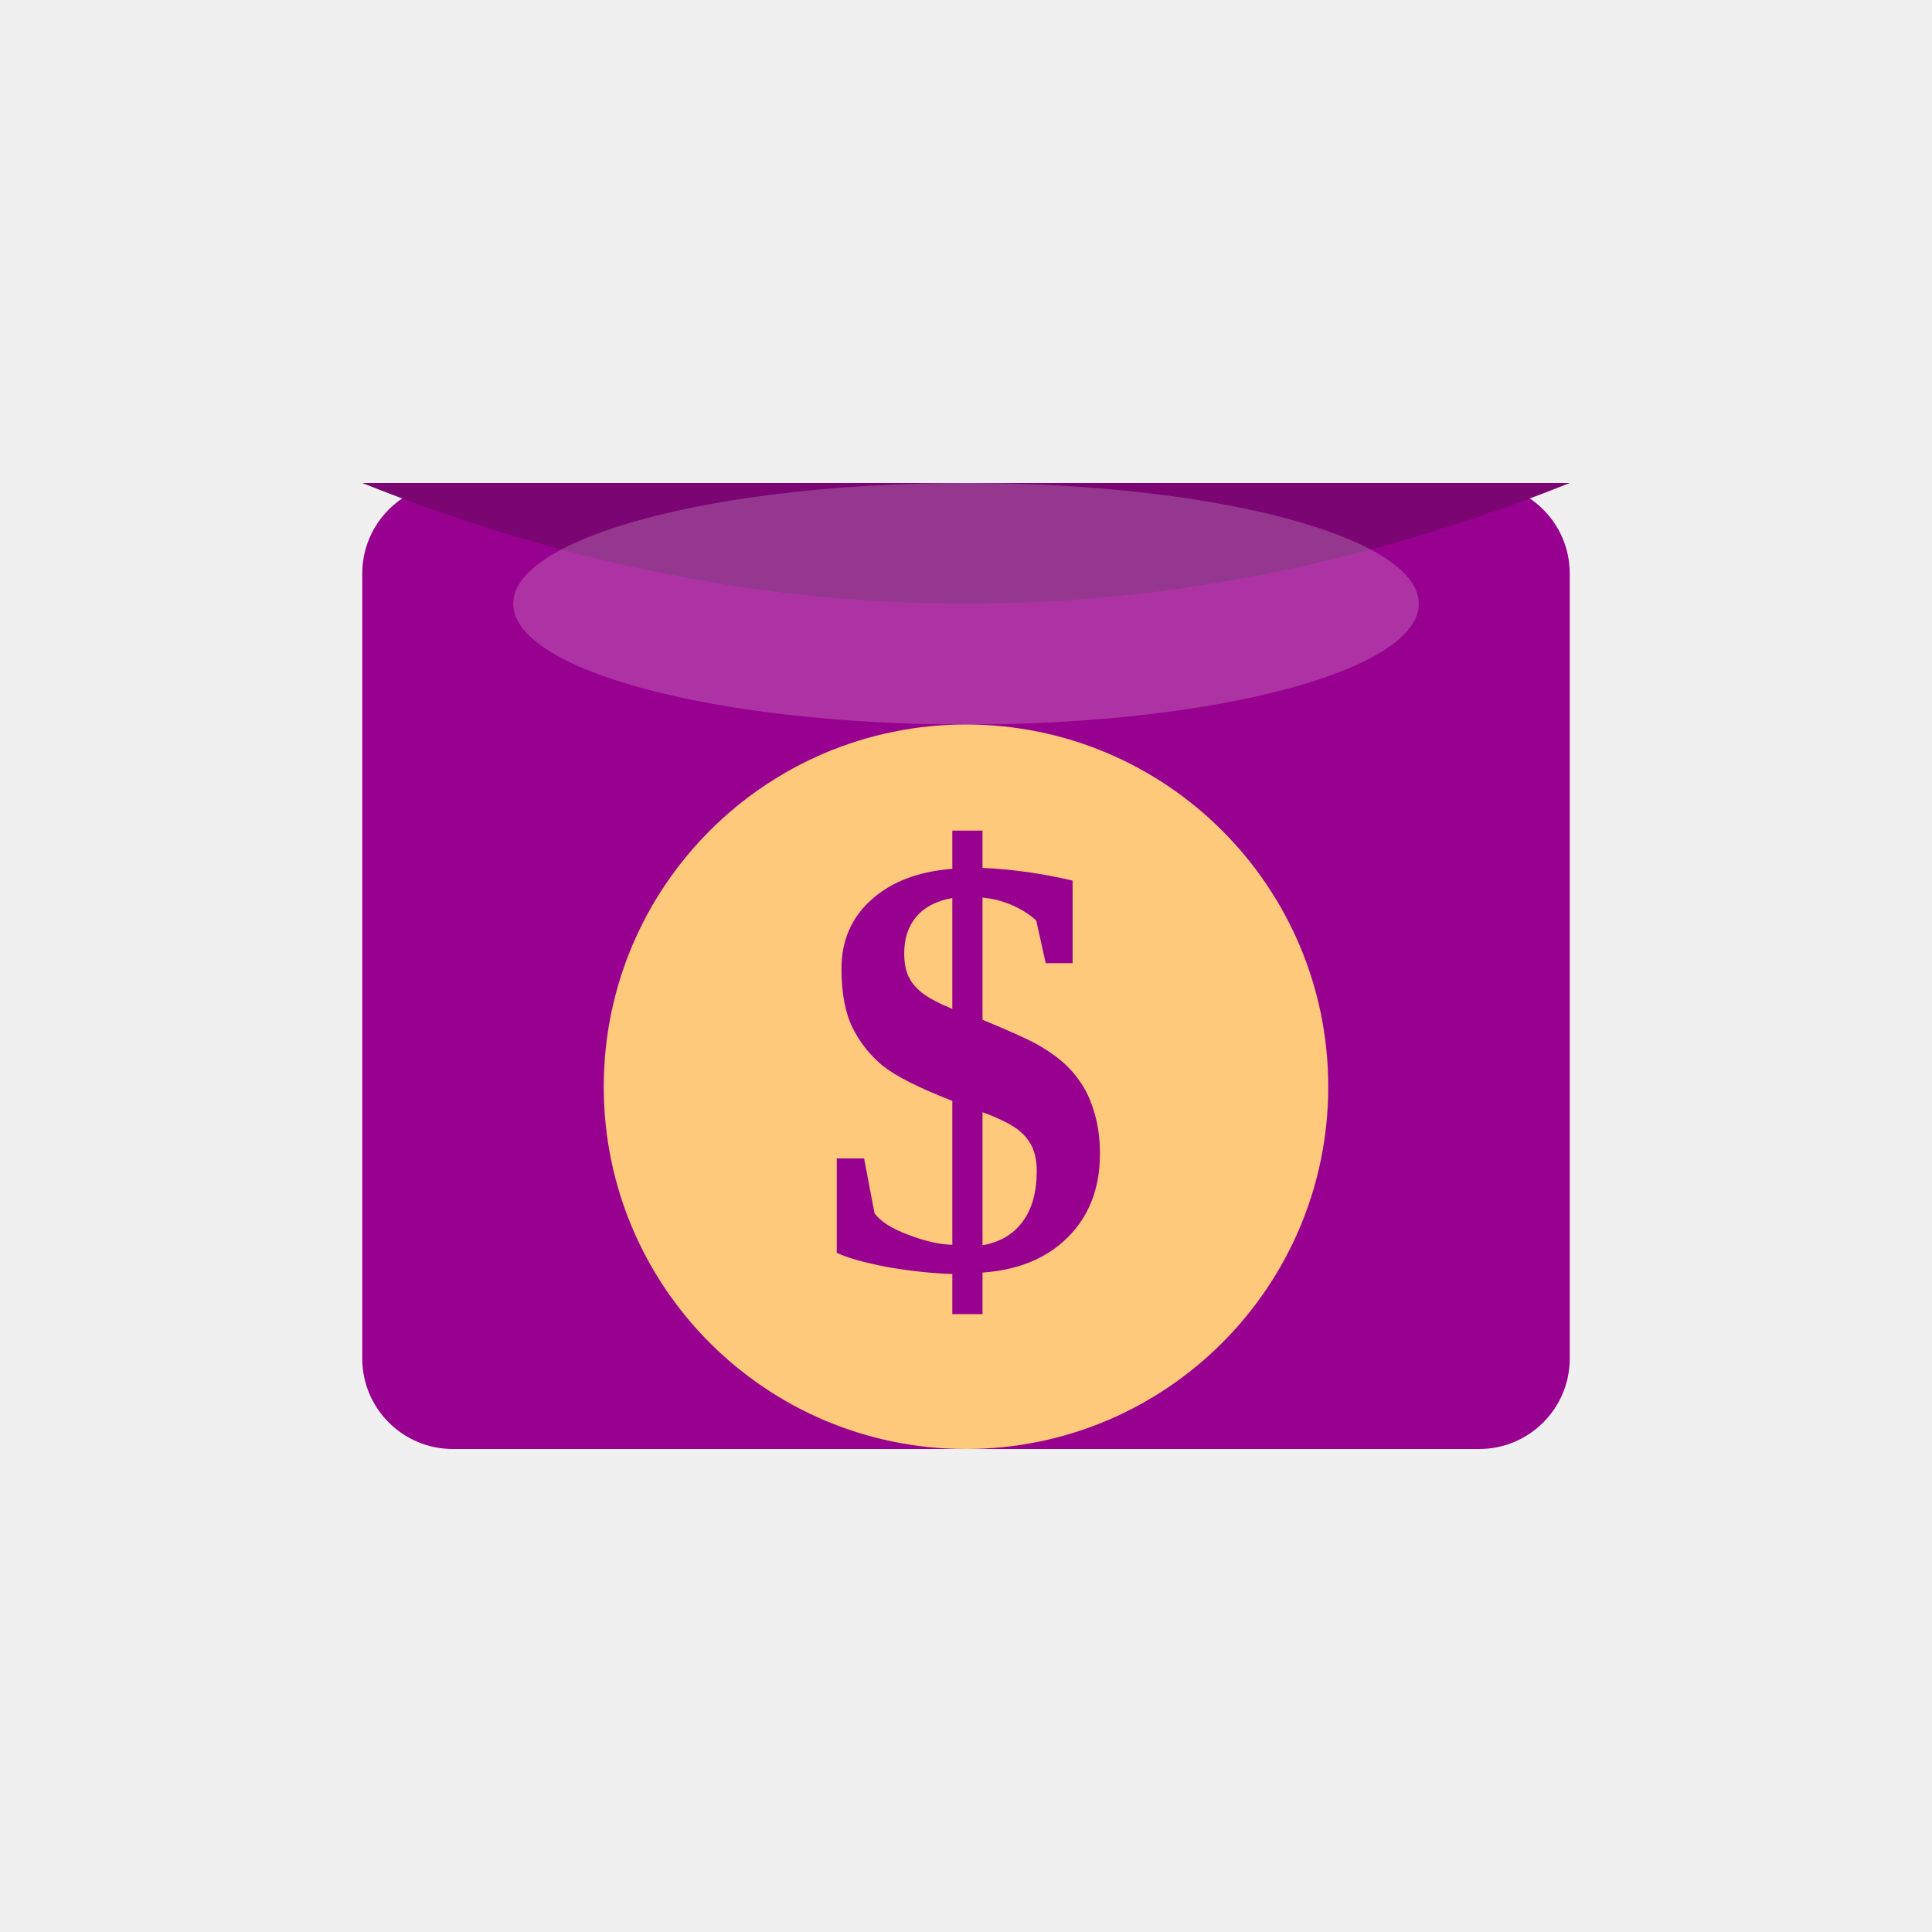
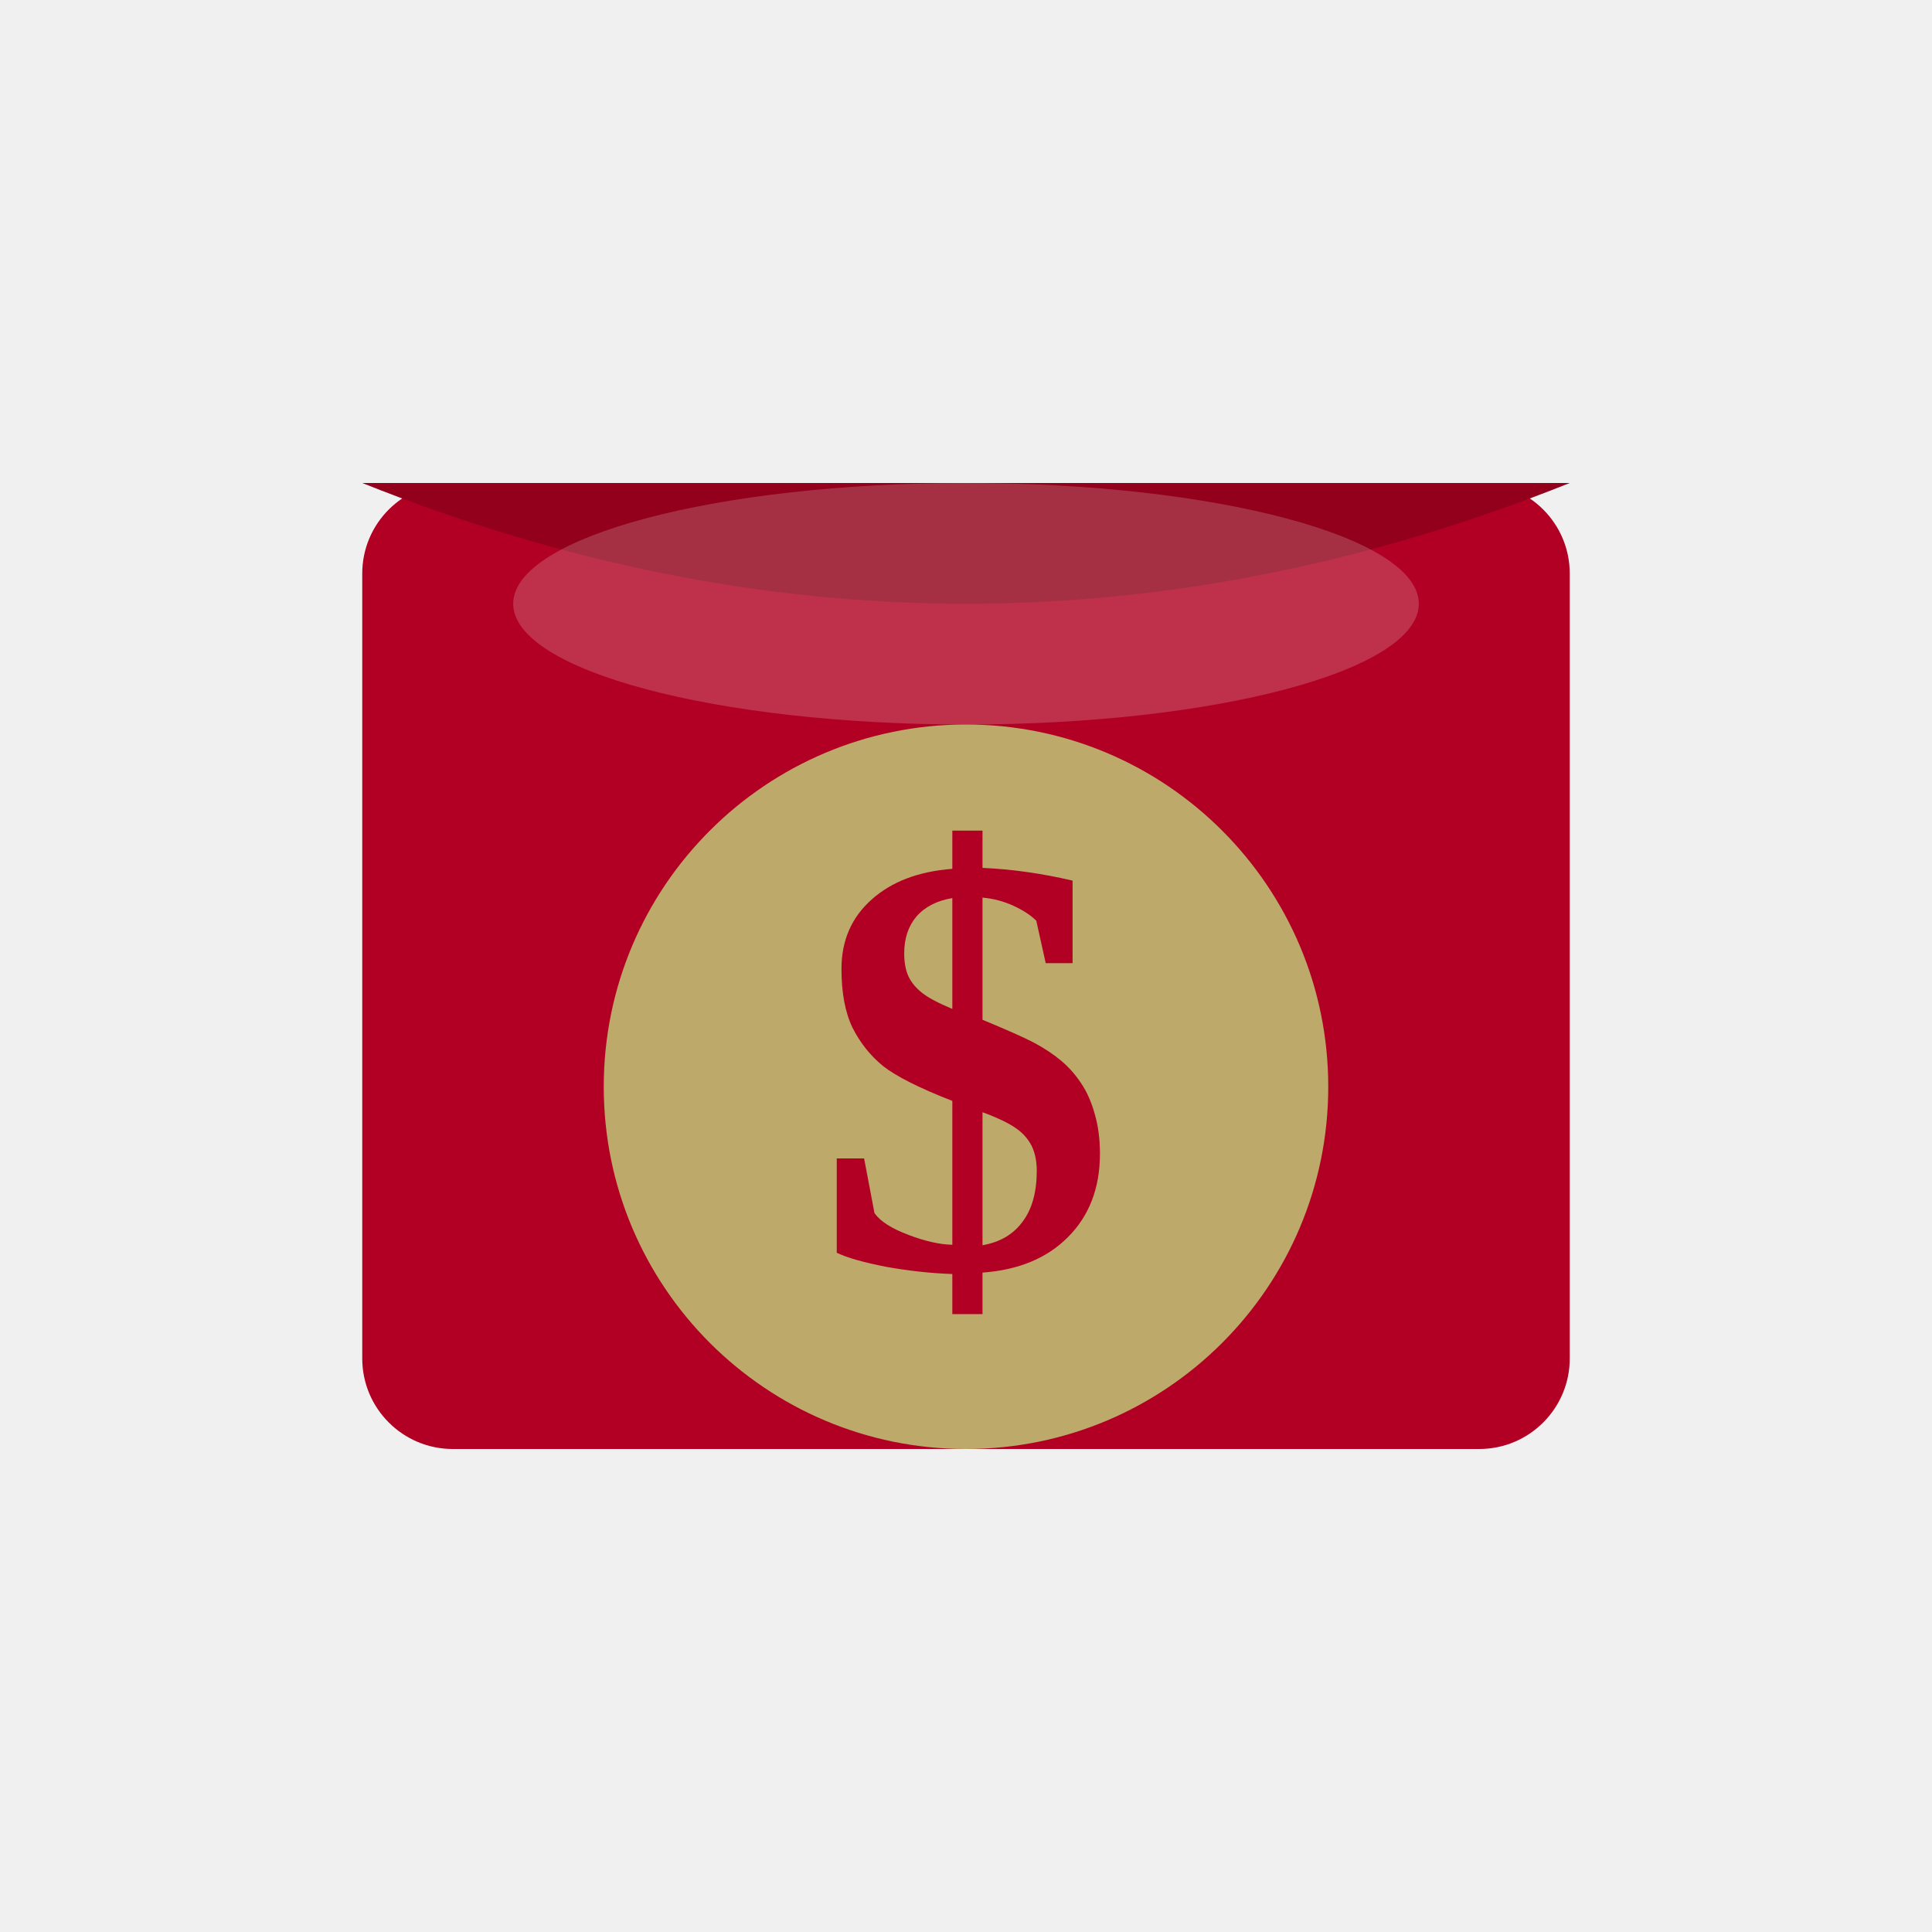
<svg xmlns="http://www.w3.org/2000/svg" viewBox="0 0 64 64">
-   <rect x="12" y="16" width="40" height="32" rx="3" fill="#98008f" />
-   <path d="M 12 16 Q 32 24 52 16" fill="#7a0573" />
-   <circle cx="32" cy="36" r="12" fill="#ffc97b" />
-   <text x="32" y="42" font-size="20" font-weight="bold" text-anchor="middle" fill="#98008f">$</text>
-   <ellipse cx="32" cy="20" rx="15" ry="4" fill="#fff" opacity="0.2" />
+   <rect x="12" y="16" width="40" height="32" rx="3" fill="#B20024" />
+   <path d="M 12 16 Q 32 24 52 16" fill="#92001C" />
+   <circle cx="32" cy="36" r="12" fill="#BDAA6A" />
+   <text x="32" y="42" font-size="20" font-weight="bold" text-anchor="middle" fill="#B20024">$</text>
+   <ellipse cx="32" cy="20" rx="15" ry="4" fill="#F6F0E2" opacity="0.2" />
</svg>
